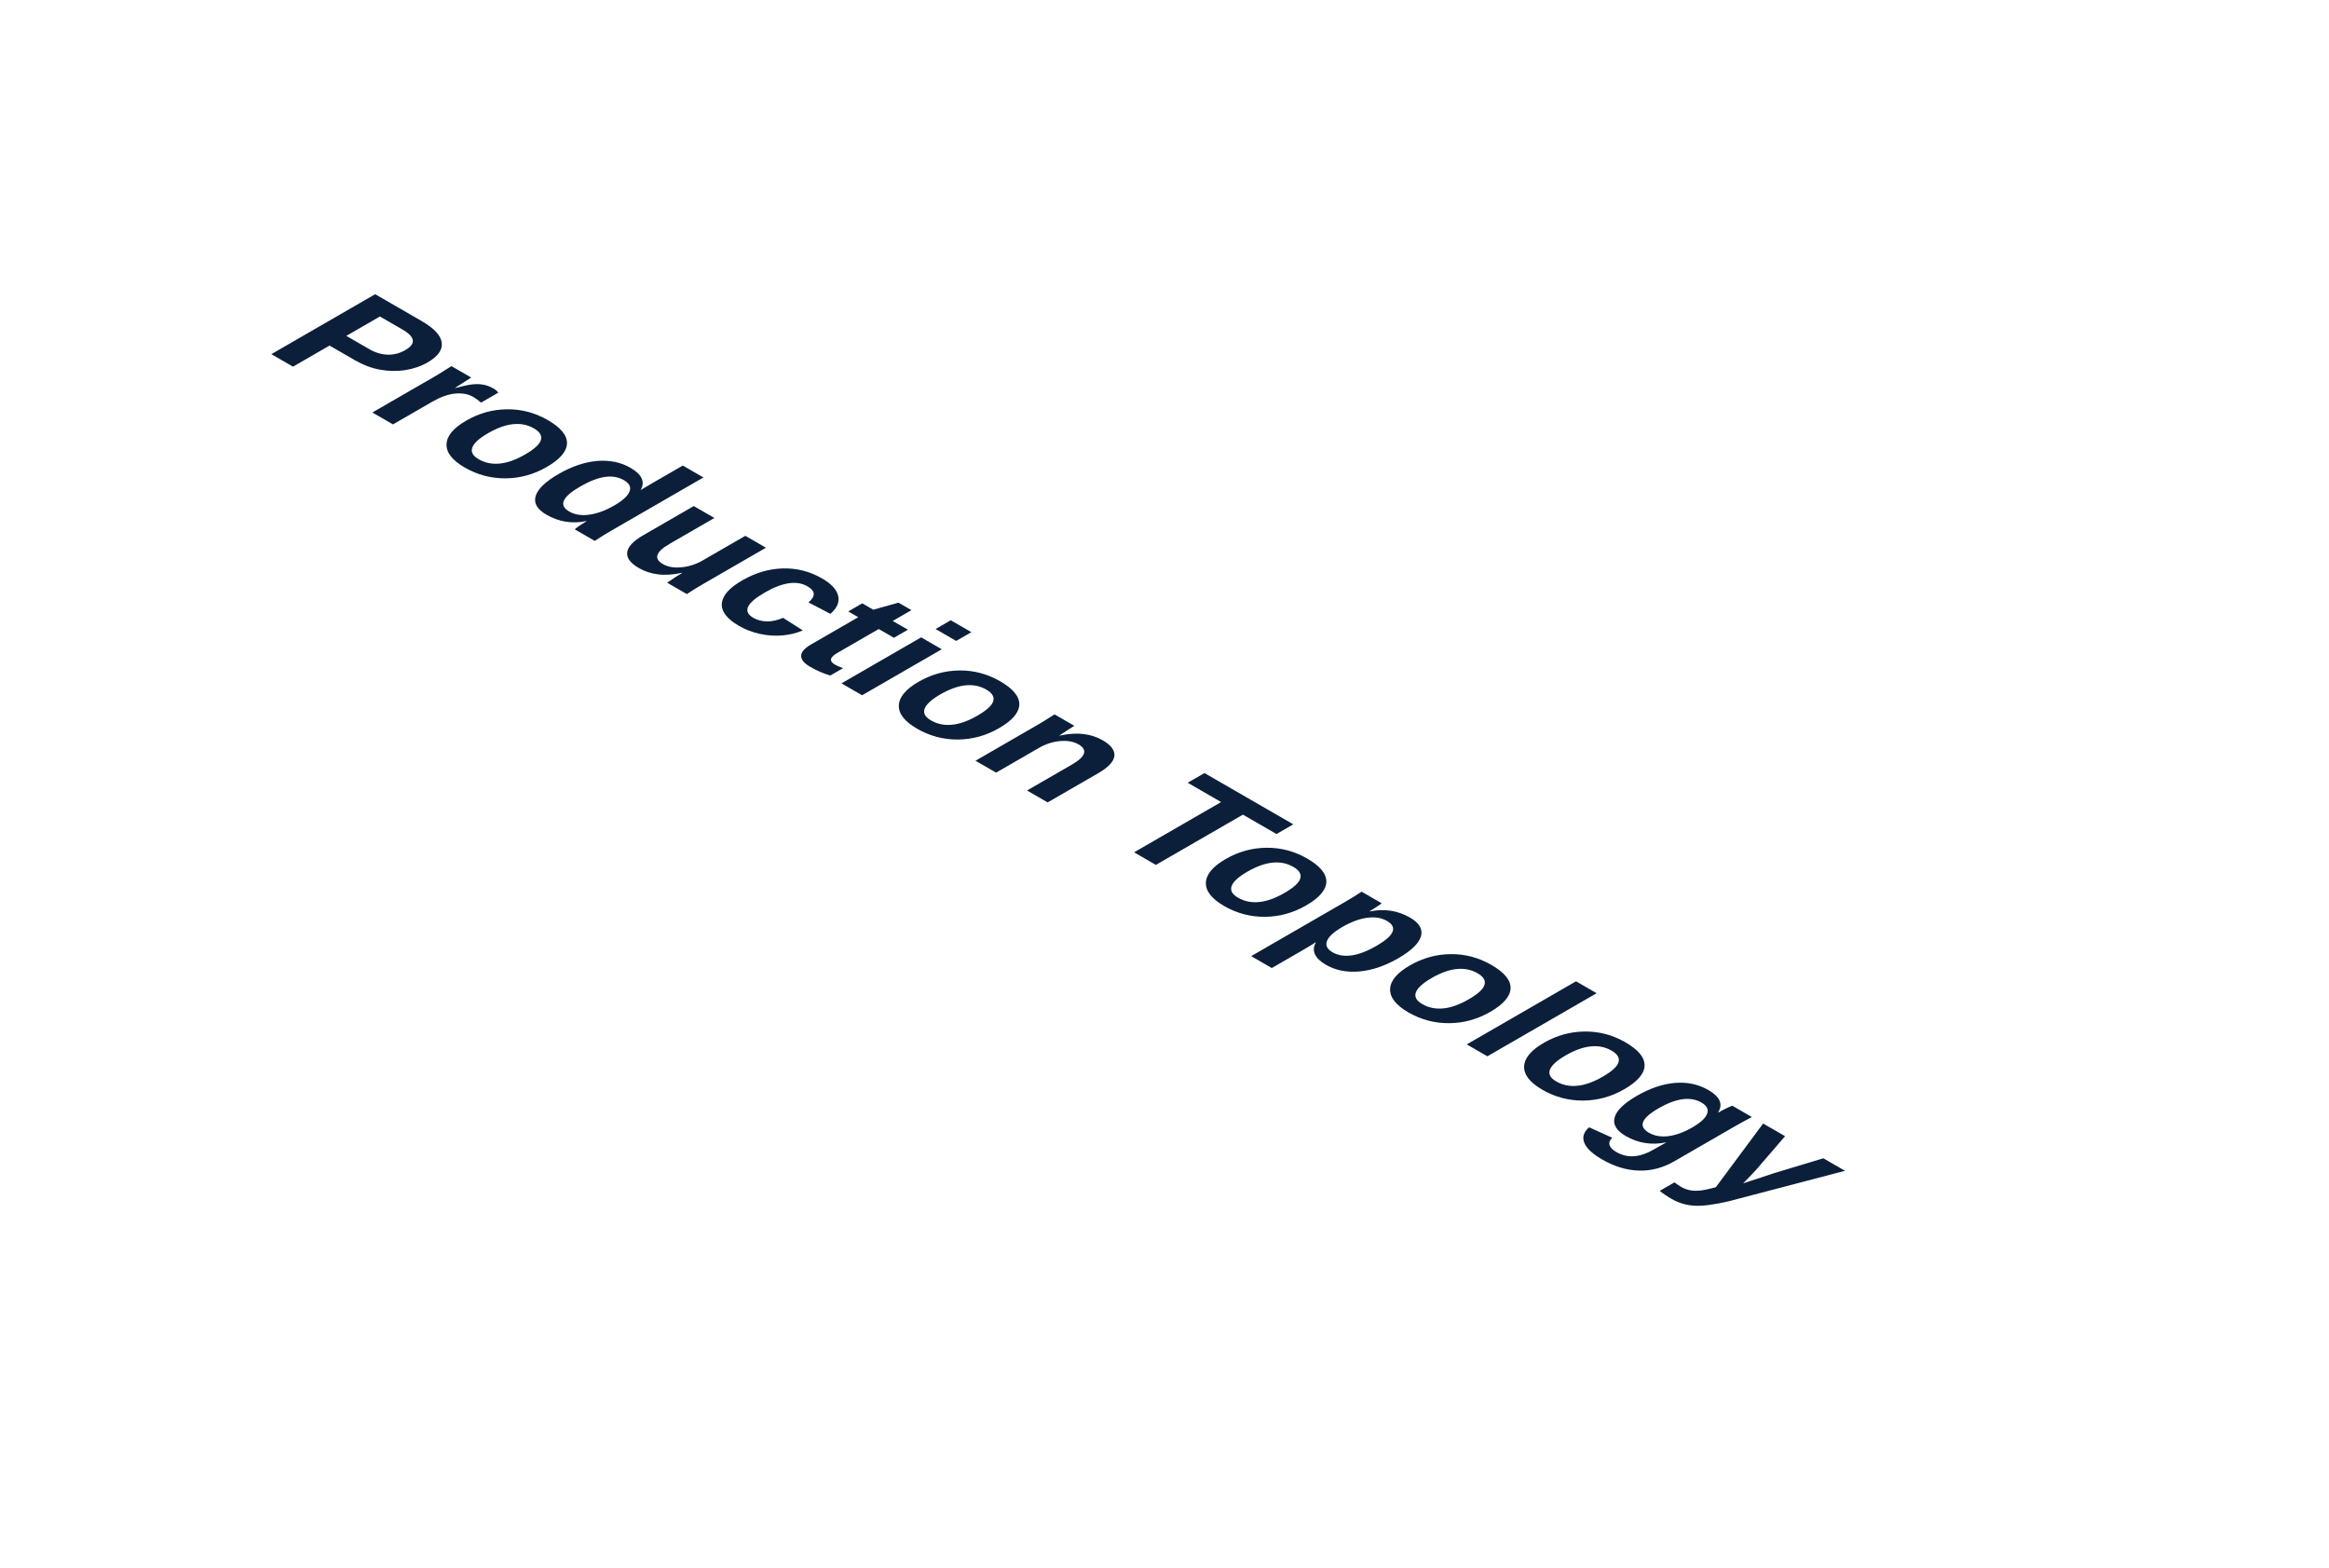
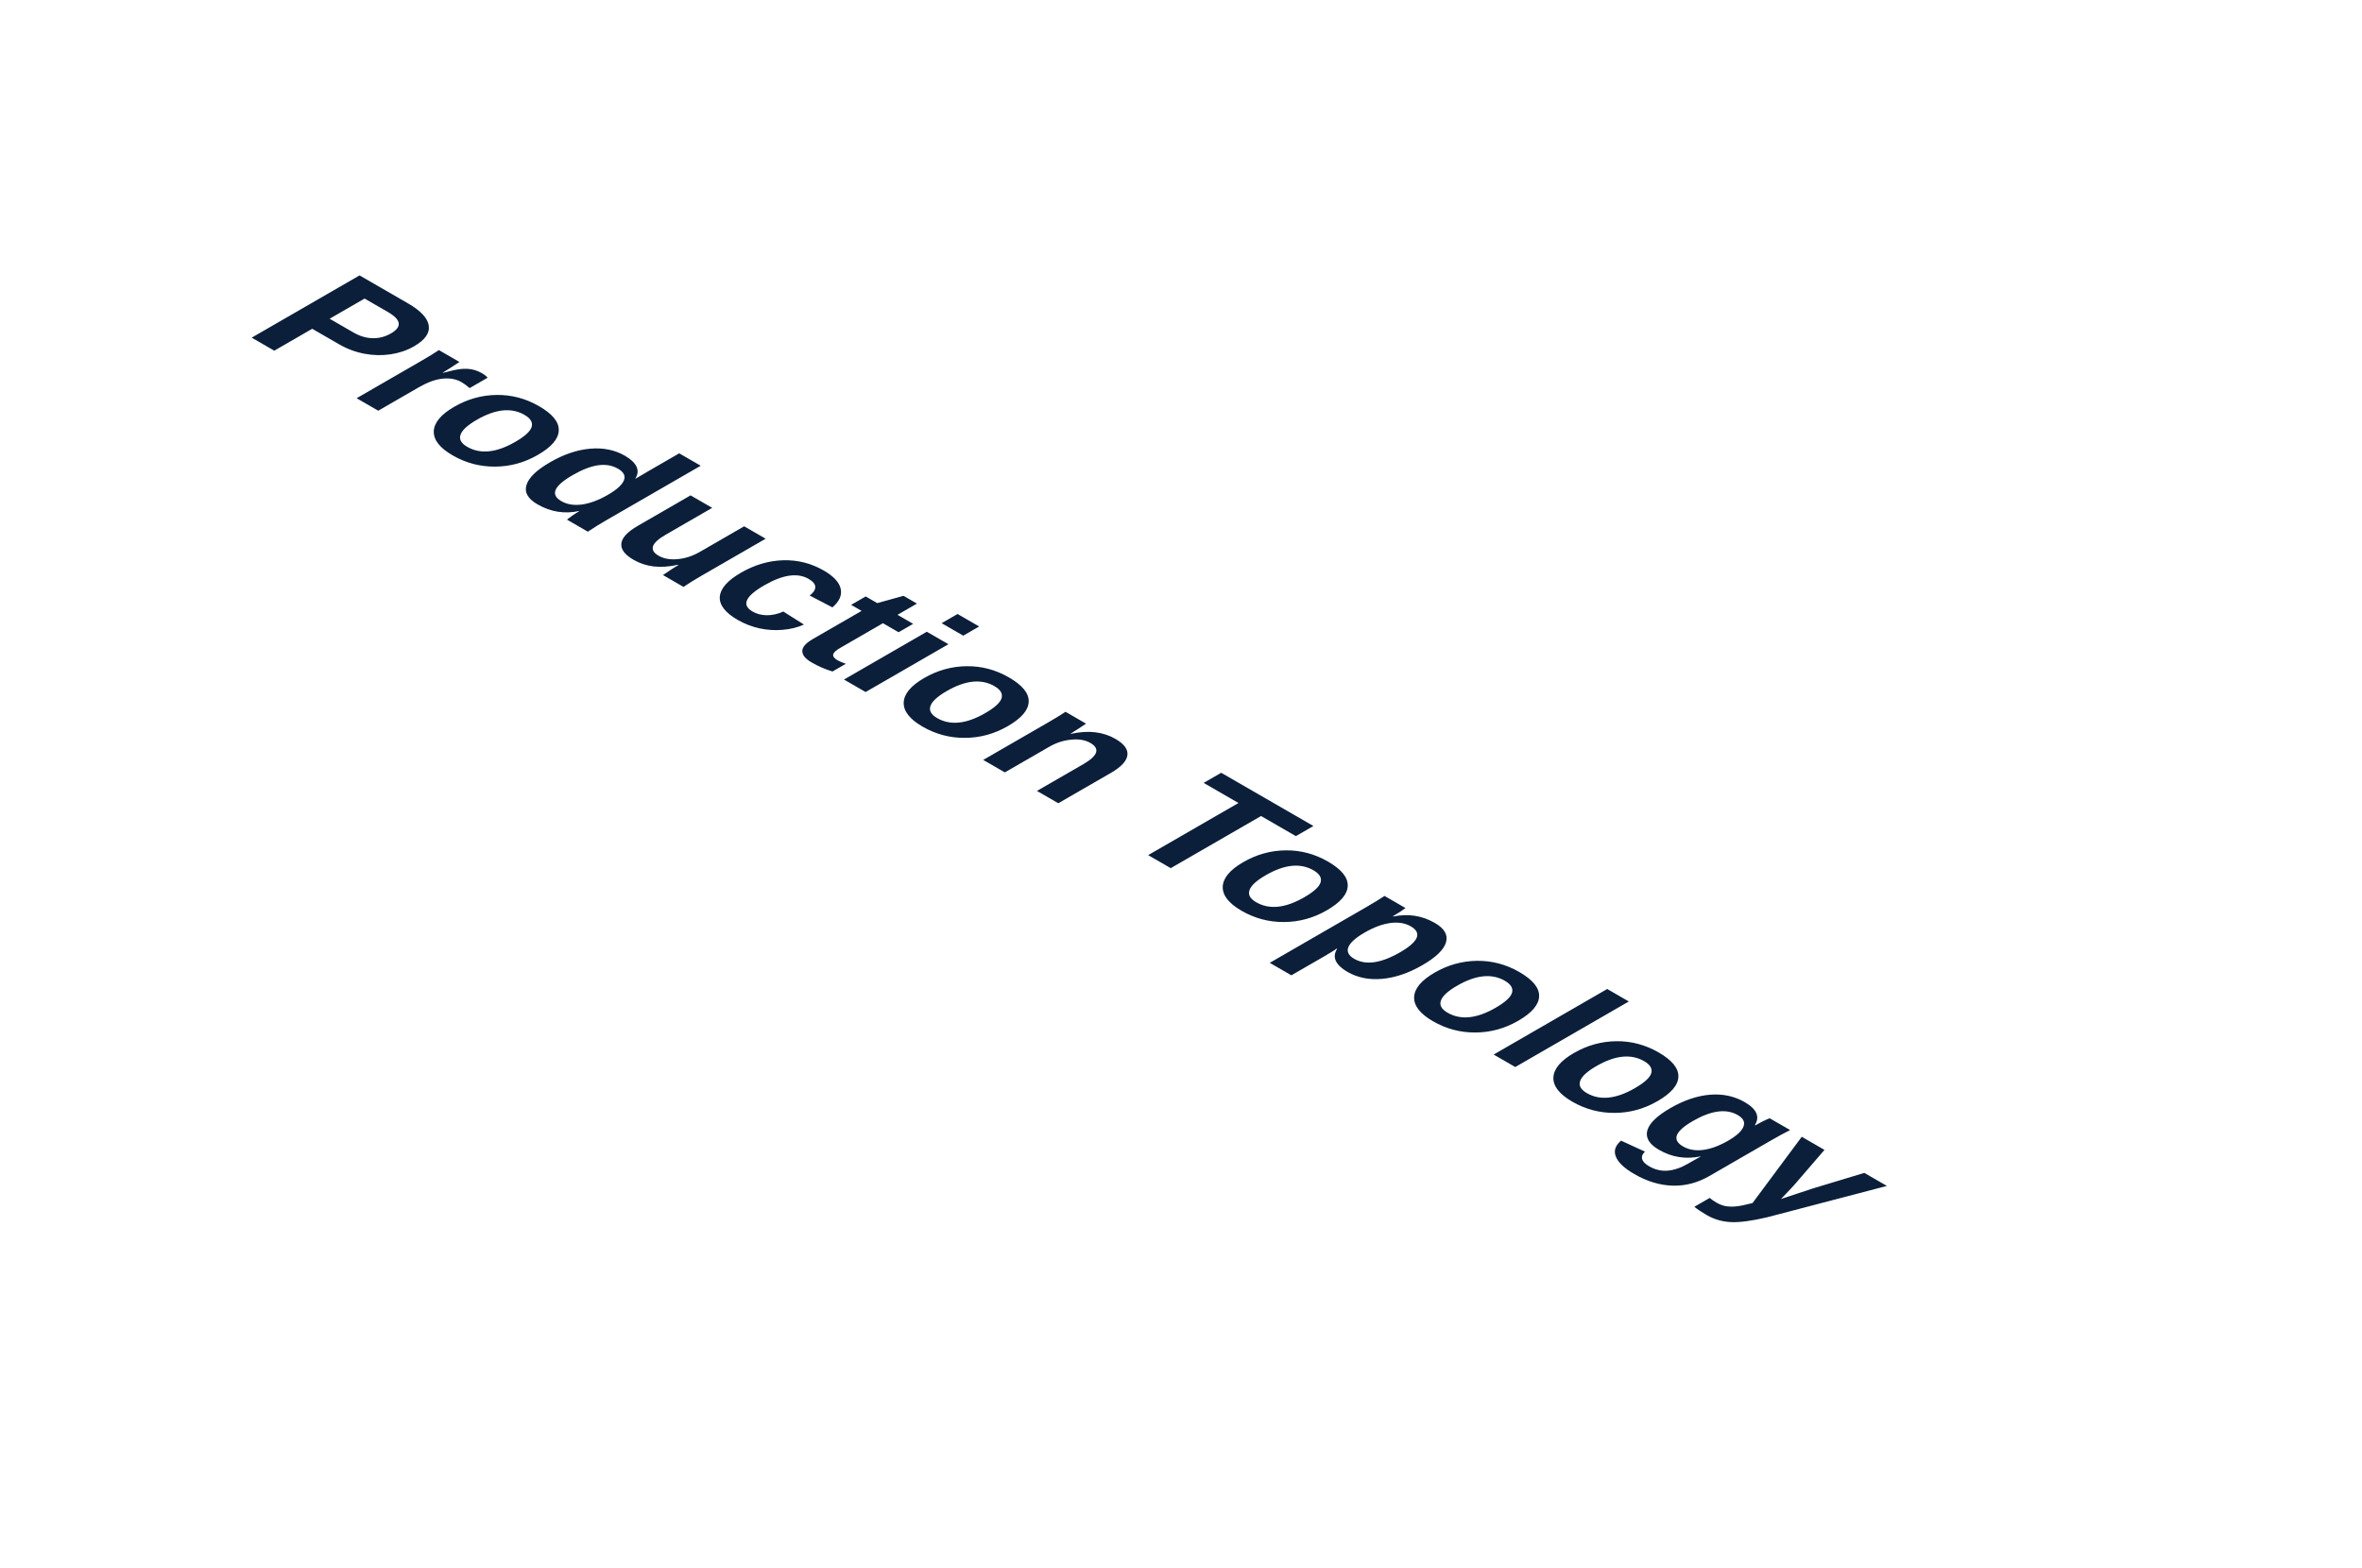
- <svg xmlns="http://www.w3.org/2000/svg" viewBox="0 0 214 144" width="214" height="144">
-   <g data-face="iso-text" transform="matrix(0.866 0.5 -0.866 0.5 24.00 32.00)">
-     <rect x="0" y="-16.00" width="175.20" height="16.00" fill="transparent" pointer-events="all" />
-     <text x="0" y="0" font-family="Helvetica Neue, Arial, sans-serif" font-size="16.00" font-weight="600" fill="#0B1F3A">Production Topology</text>
+ <svg xmlns="http://www.w3.org/2000/svg" viewBox="0 0 235 156" width="235" height="156">
+   <g data-face="iso-text" transform="matrix(0.866 0.5 -0.866 0.5 24.00 33.00)">
+     <rect x="0" y="-18.00" width="197.10" height="18.00" fill="transparent" pointer-events="all" />
+     <text x="0" y="0" font-family="Helvetica Neue, Arial, sans-serif" font-size="18.00" font-weight="600" fill="#0B1F3A">Production Topology</text>
  </g>
</svg>
